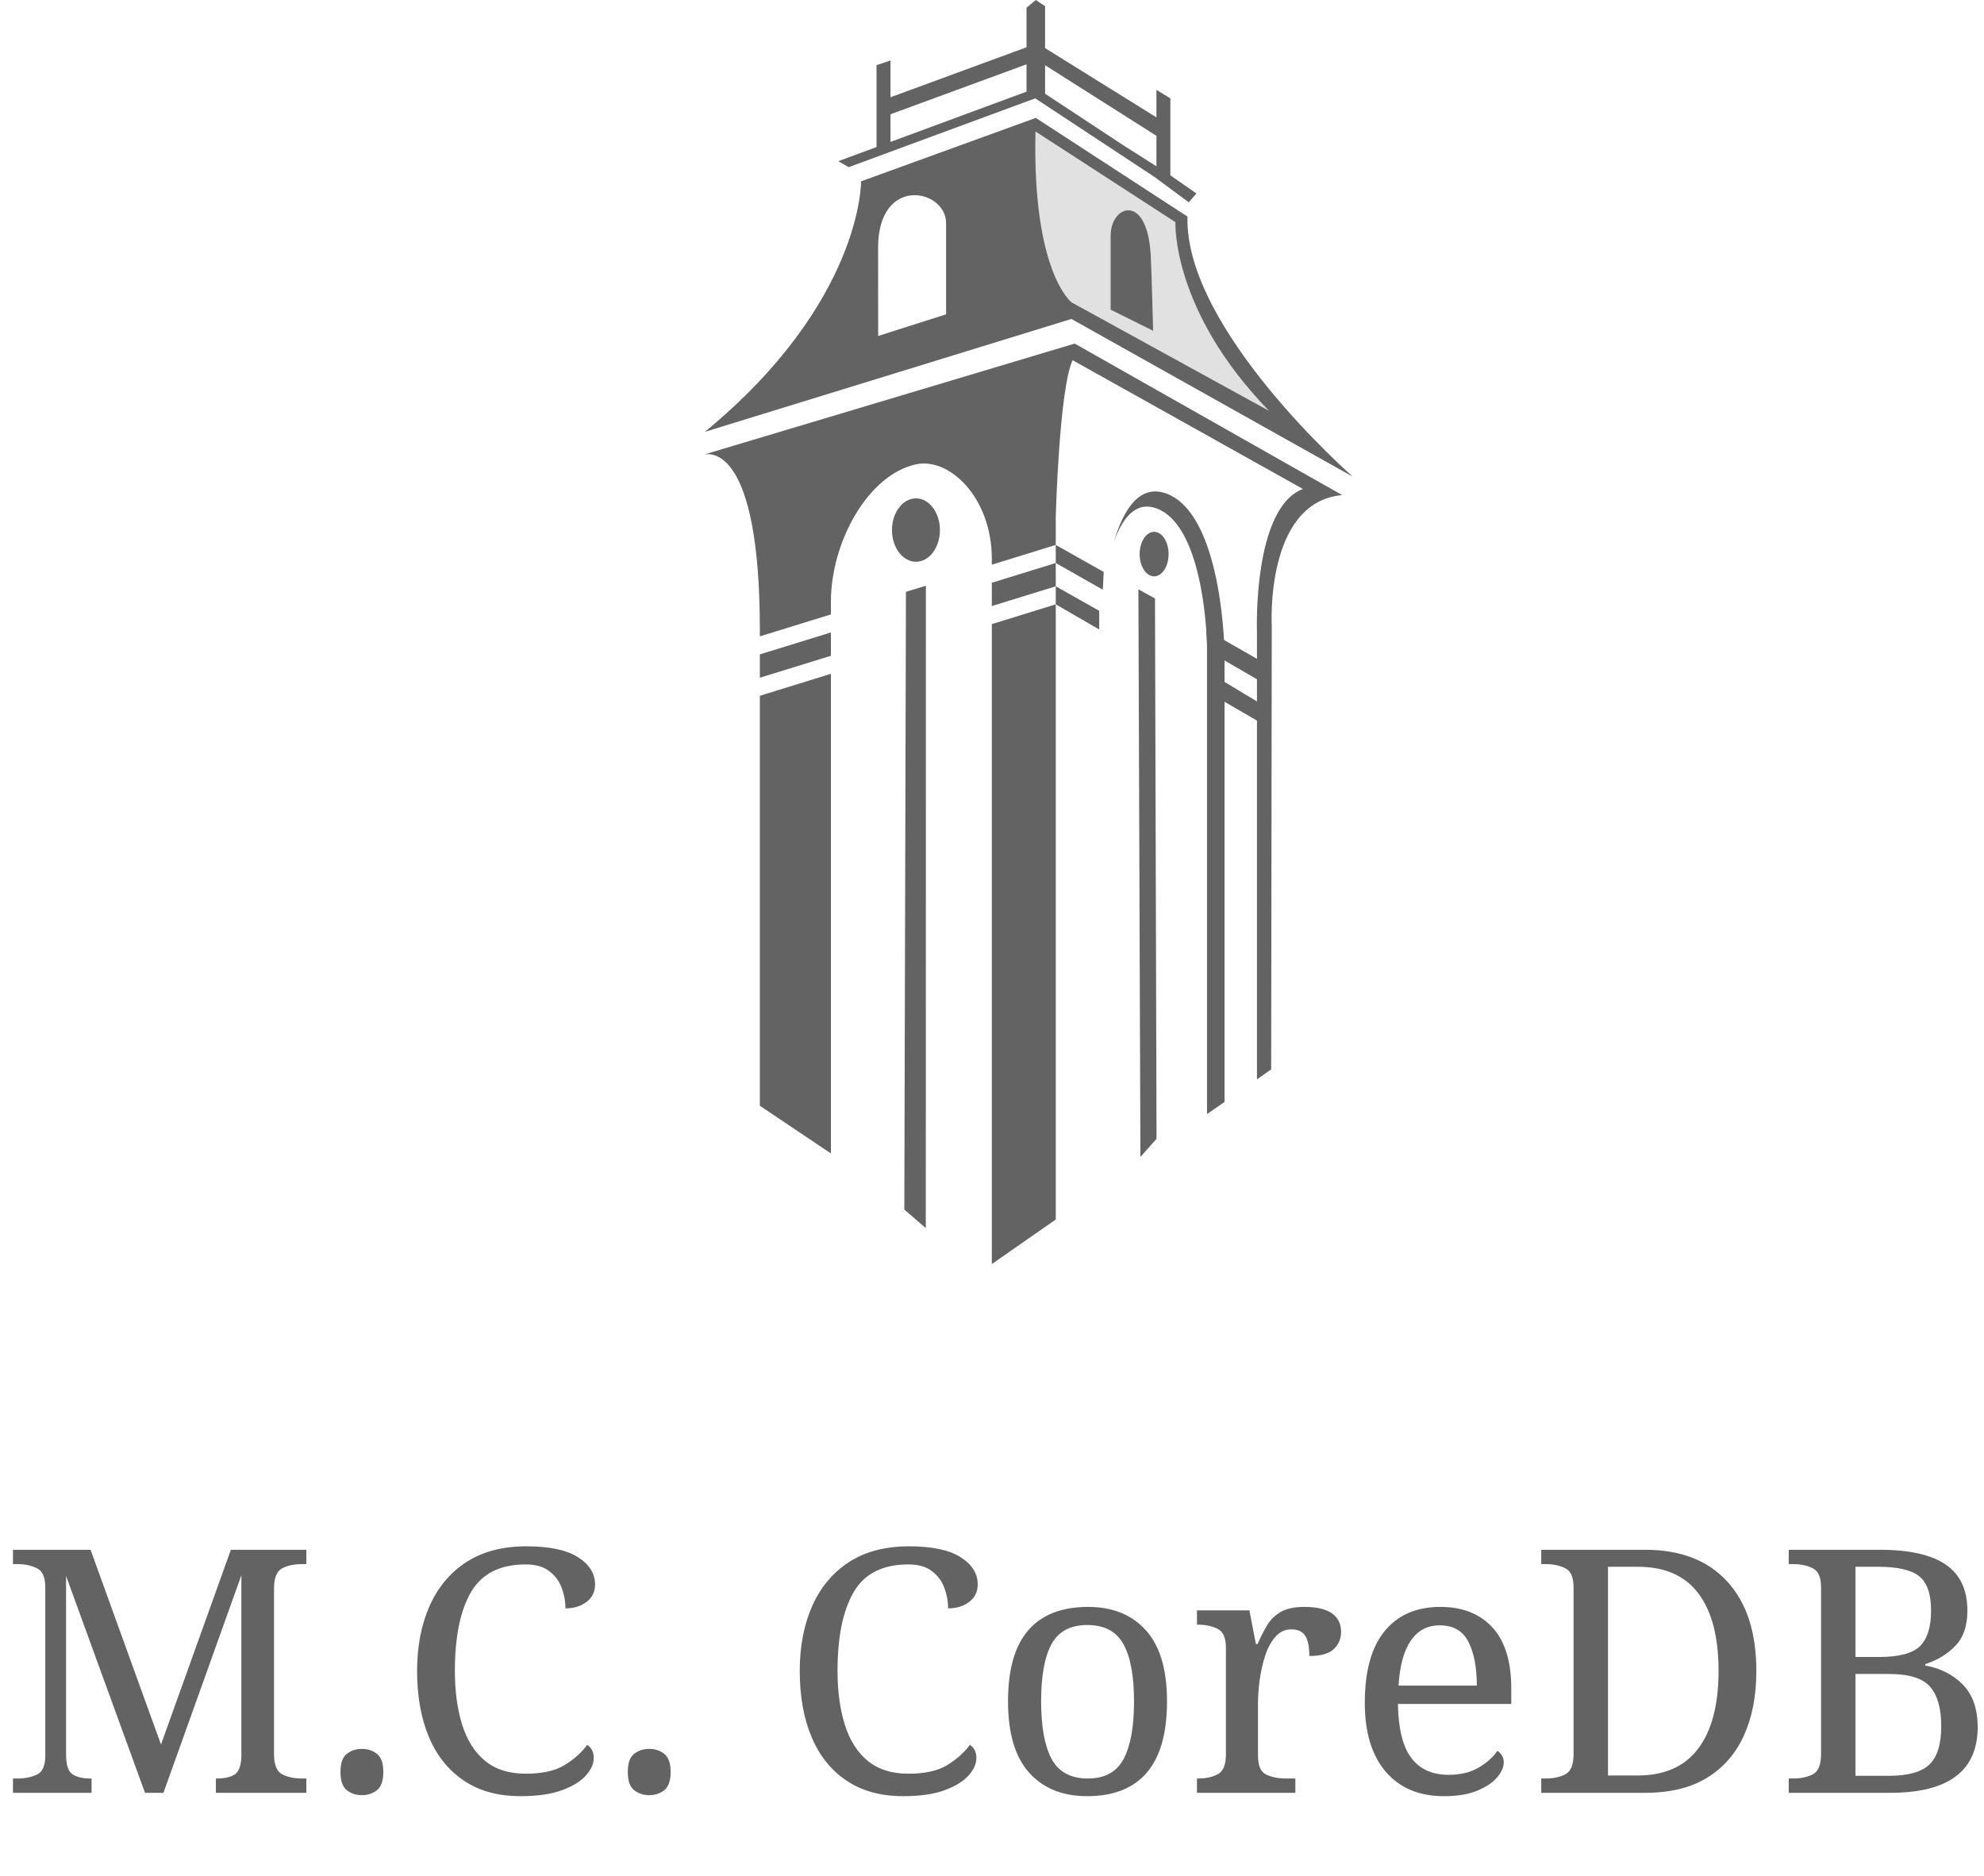
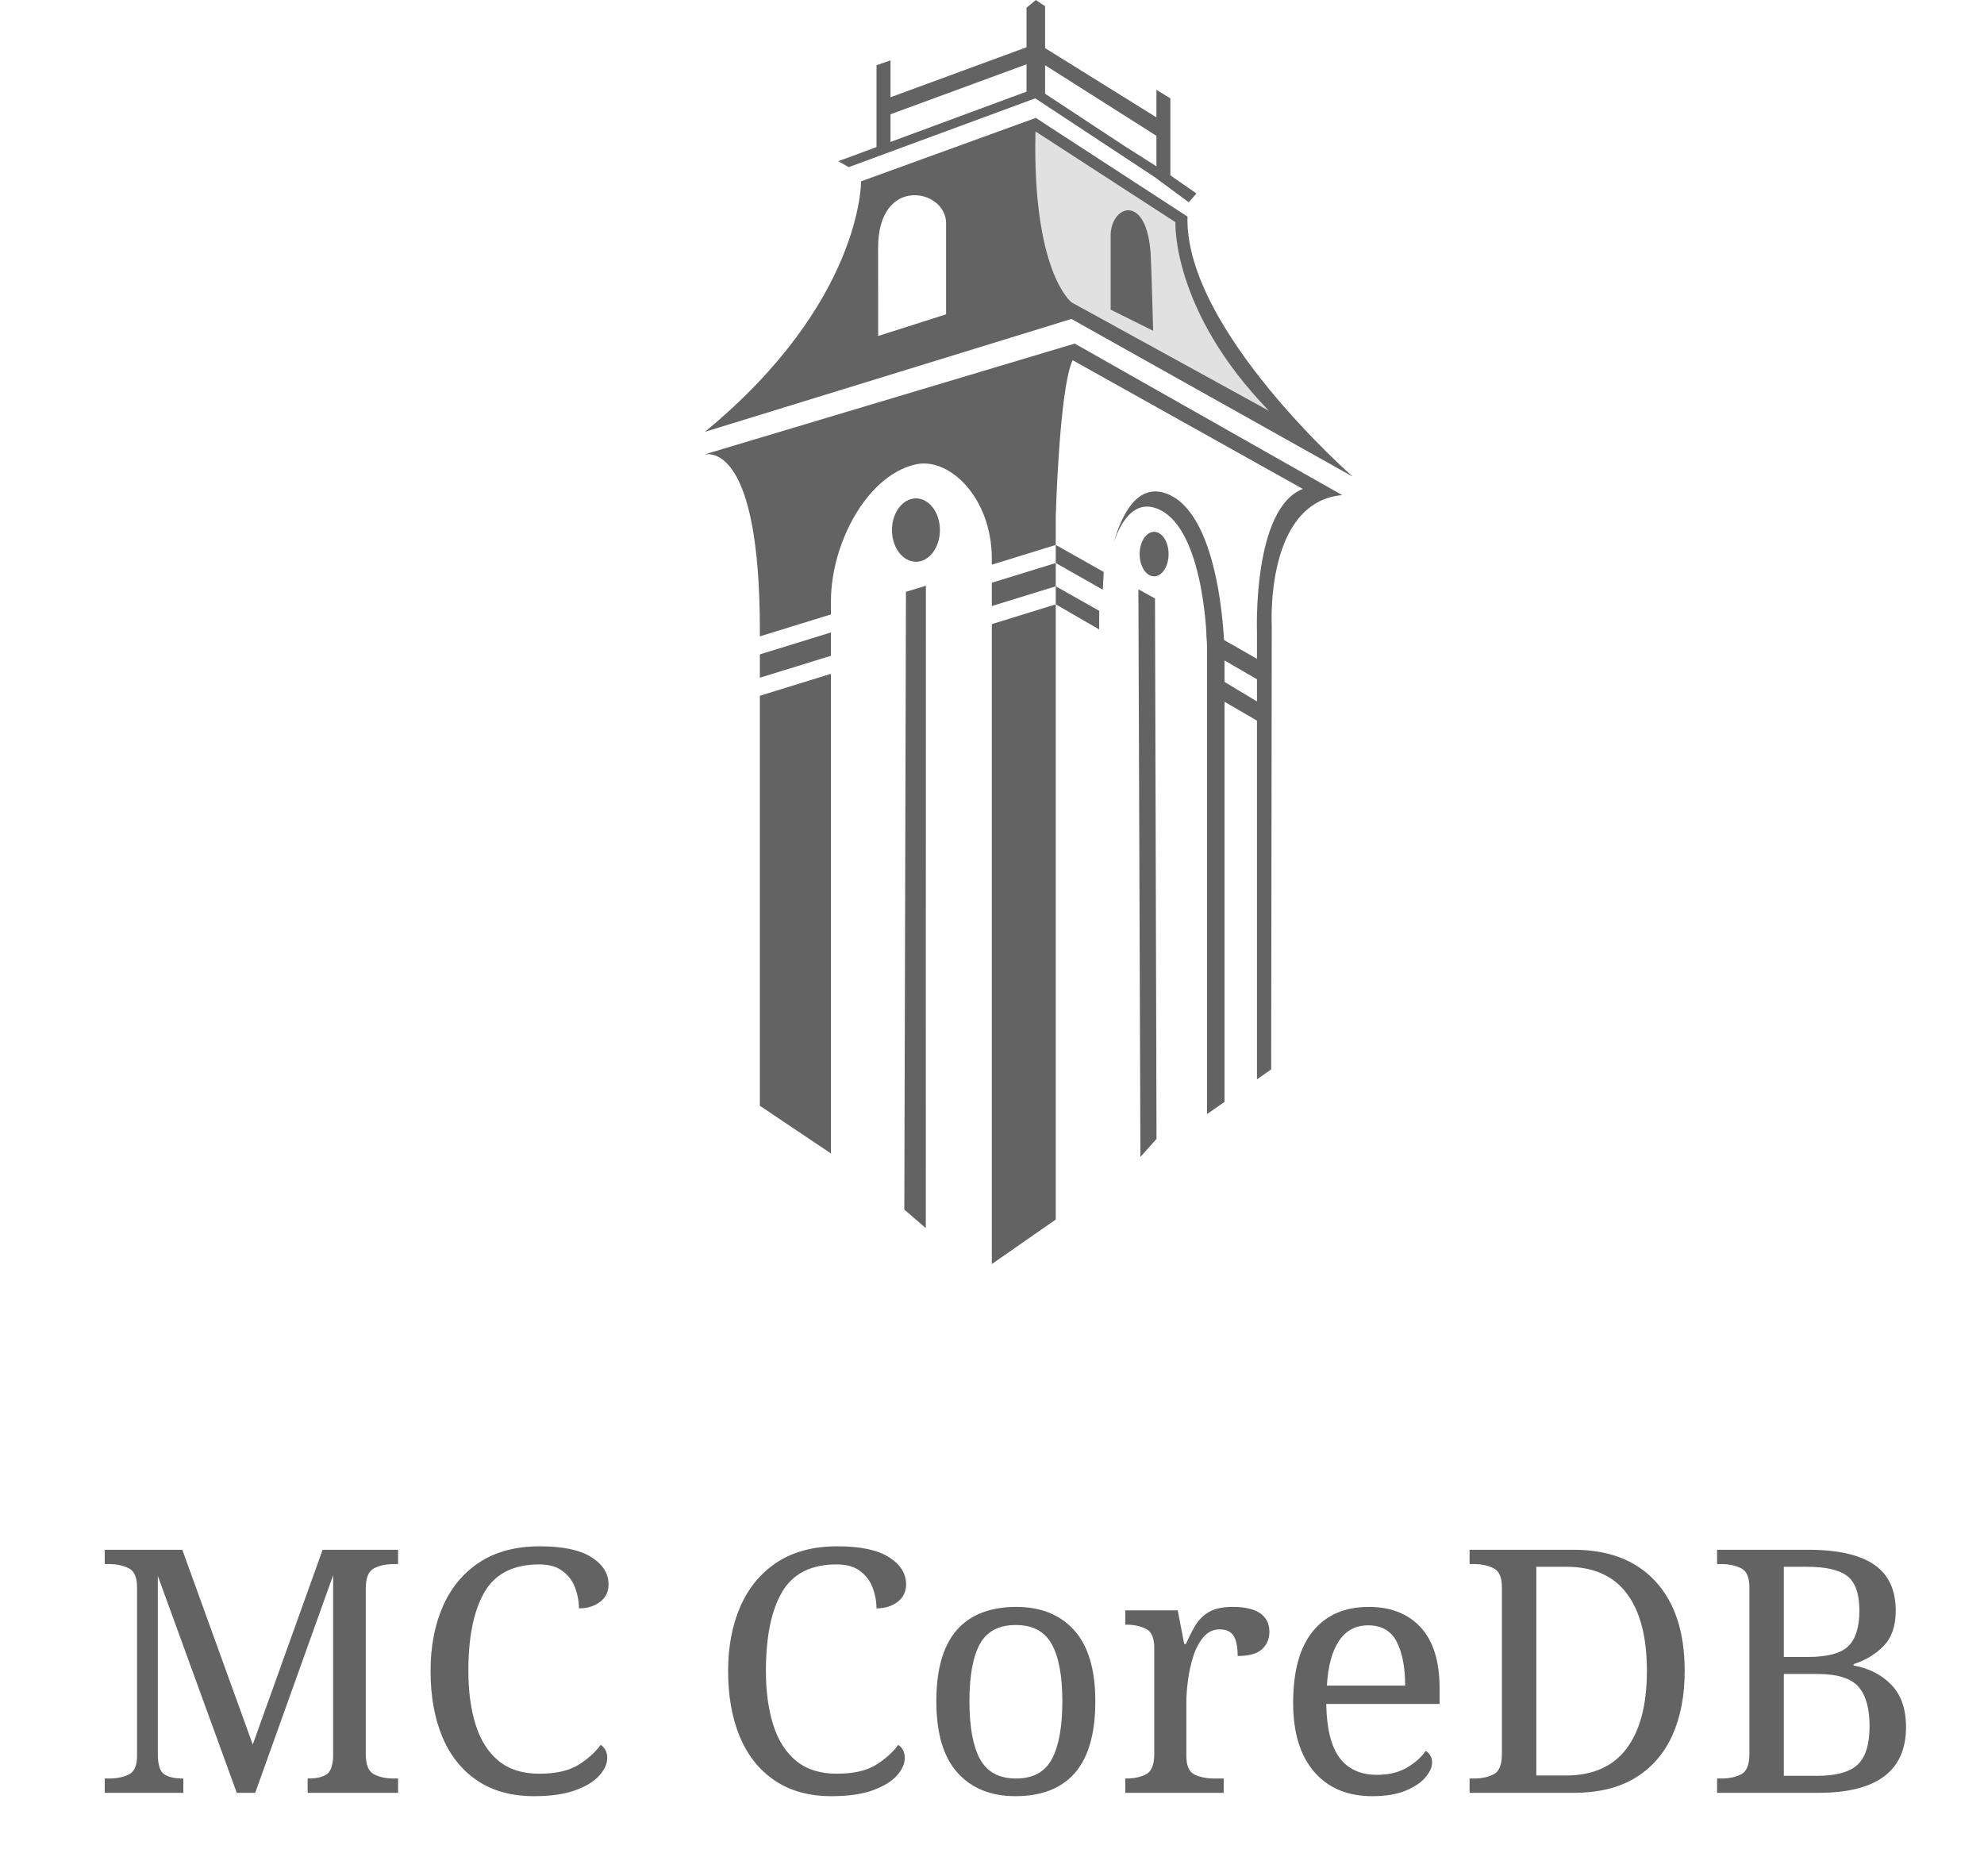
<svg xmlns="http://www.w3.org/2000/svg" width="100%" height="100%" viewBox="0 0 219 207" version="1.1" xml:space="preserve" style="fill-rule:evenodd;clip-rule:evenodd;stroke-linejoin:round;stroke-miterlimit:1.414;">
  <g transform="matrix(0.901422,0,0,0.901422,-294.455,-267.87)">
    <clipPath id="_clip1">
      <path d="M79.962,283.781L79.962,509.148L533.165,509.152L533.165,283.781L79.962,283.781Z" />
    </clipPath>
    <g clip-path="url(#_clip1)">
      <g>
        <clipPath id="_clip2">
          <path d="M79.962,283.781L79.962,509.148L533.165,509.152L533.165,283.781L79.962,283.781Z" />
        </clipPath>
        <g clip-path="url(#_clip2)">
          <g>
            <clipPath id="_clip3">
              <path d="M533.165,283.781L533.165,509.152L79.962,509.148L79.962,283.781L533.165,283.781Z" />
            </clipPath>
            <g clip-path="url(#_clip3)">
              <g>
                <clipPath id="_clip4">
                  <path d="M533.165,283.781L533.165,509.152L79.962,509.148L79.962,283.781L533.165,283.781Z" />
                </clipPath>
                <g clip-path="url(#_clip4)">
                  <path d="M435.7,311.158L452.358,305.039L452.358,308.387L435.7,314.543L435.7,311.158ZM468.267,313.795L468.267,317.533L464.347,315.041L454.632,308.643L454.632,305.15L468.267,313.795ZM473.165,320.855L469.966,318.629L469.972,318.559L469.972,309.207L468.267,308.168L468.267,311.537L454.632,303.055L454.632,297.922L453.495,297.164L452.358,298.111L452.358,302.953L435.7,309.074L435.7,304.559L433.989,305.15L433.989,315.172L429.302,316.906L430.591,317.631C430.591,317.631 452.897,309.4 453.425,309.207C453.741,309.418 462.513,315.197 468.021,318.83L472.222,321.934L473.165,320.855Z" style="fill:rgb(99,99,99);fill-rule:nonzero;" />
                  <path d="M442.509,335.656L434.194,338.305C434.194,338.305 434.183,336.98 434.183,327.512C434.183,318.562 442.509,320.316 442.509,324.48L442.509,335.656ZM472.069,323.686L453.495,311.602L432.097,319.369C432.097,319.369 432.29,334.143 412.972,350.047L457.854,336.223L492.319,355.541C492.319,355.541 471.688,337.514 472.069,323.686" style="fill:rgb(99,99,99);fill-rule:nonzero;" />
                  <path d="M428.405,374.613L419.704,377.299L419.704,380.156L428.405,377.471L428.405,374.613Z" style="fill:rgb(99,99,99);fill-rule:nonzero;" />
                  <path d="M448.11,371.379L455.938,368.963L455.938,366.109L448.11,368.525L448.11,371.379Z" style="fill:rgb(99,99,99);fill-rule:nonzero;" />
                  <path d="M428.405,379.678L419.704,382.367L419.704,432.574L428.405,438.414L428.405,379.678Z" style="fill:rgb(99,99,99);fill-rule:nonzero;" />
                  <path d="M441.753,362.074C441.753,364.219 440.44,365.957 438.823,365.957C437.2,365.957 435.882,364.219 435.882,362.074C435.882,359.93 437.2,358.193 438.823,358.193C440.44,358.193 441.753,359.93 441.753,362.074" style="fill:rgb(99,99,99);fill-rule:nonzero;" />
                  <path d="M469.755,365.016C469.755,366.521 468.964,367.742 467.979,367.742C467.007,367.742 466.21,366.521 466.21,365.016C466.21,363.512 467.007,362.291 467.979,362.291C468.964,362.291 469.755,363.512 469.755,365.016" style="fill:rgb(99,99,99);fill-rule:nonzero;" />
-                   <path d="M458.001,341.273L486.202,357.041C480.032,359.396 480.577,374.504 480.577,374.504L480.577,429.336L482.317,428.121L482.388,373.754C482.388,373.754 481.544,358.652 491.013,357.791L458.259,339.238L412.831,352.838C413.599,352.641 419.704,351.764 419.704,374.316L419.704,375.092L428.405,372.404L428.405,370.836C428.405,363.586 432.917,355.289 438.841,354.023C442.896,353.15 448.11,358.078 448.11,365.613L448.11,366.316L455.938,363.896L455.938,360.398C455.938,360.398 456.36,344.809 458.001,341.273" style="fill:rgb(99,99,99);fill-rule:nonzero;" />
+                   <path d="M458.001,341.273L486.202,357.041C480.032,359.396 480.577,374.504 480.577,374.504L480.577,429.336L482.317,428.121L482.388,373.754C482.388,373.754 481.544,358.652 491.013,357.791L458.259,339.238L412.831,352.838C413.599,352.641 419.704,351.764 419.704,374.316L419.704,375.092L428.405,372.404L428.405,370.836C428.405,366.609 429.939,362.027 432.392,358.689C434.146,356.301 436.371,354.551 438.841,354.023C442.896,353.15 448.11,358.078 448.11,365.613L448.11,366.316L455.938,363.896L455.938,360.398C455.938,360.398 456.36,344.809 458.001,341.273" style="fill:rgb(99,99,99);fill-rule:nonzero;" />
                  <path d="M448.11,373.592L448.11,451.957L455.938,446.506L455.938,371.17L448.11,373.592Z" style="fill:rgb(99,99,99);fill-rule:nonzero;" />
                  <path d="M461.259,371.961L455.938,368.961L455.938,371.17L461.259,374.248" style="fill:rgb(99,99,99);fill-rule:nonzero;" />
                  <path d="M461.81,367.203L455.938,363.896L455.938,366.109L461.698,369.381" style="fill:rgb(99,99,99);fill-rule:nonzero;" />
                  <path d="M474.905,382.117L482.142,386.318L482.177,384.023L474.688,379.52C474.688,378.662 474.589,378.328 474.589,378.258C474.589,378.037 474.589,377.391 474.542,376.844L482.142,381.254L482.112,378.723L474.366,374.291" style="fill:rgb(99,99,99);fill-rule:nonzero;" />
                  <path d="M476.604,377.654L476.604,377.437C476.604,374.598 475.849,359.848 469.421,357.582C466.028,356.387 464.112,359.914 463.058,363.521C464.019,360.799 465.624,358.486 468.231,359.408C473.804,361.377 474.46,374.141 474.46,376.602L474.46,433.594L476.604,432.102L476.604,377.654Z" style="fill:rgb(99,99,99);fill-rule:nonzero;" />
                  <path d="M440.024,447.555L437.394,445.287L437.593,369.633L440.036,368.895L440.024,447.555Z" style="fill:rgb(99,99,99);fill-rule:nonzero;" />
                  <path d="M468.278,436.625L466.304,438.844L466.058,369.332L468.091,370.451L468.278,436.625Z" style="fill:rgb(99,99,99);fill-rule:nonzero;" />
                  <path d="M457.878,334.195C457.878,334.195 453.056,330.557 453.454,313.26L470.593,324.371C470.593,324.371 470.083,335.152 482.054,347.477L457.878,334.195Z" style="fill:rgb(225,225,225);fill-rule:nonzero;" />
                  <path d="M467.862,337.67C467.862,337.67 467.657,329.949 467.563,328.334C467.112,320.791 462.753,322.256 462.659,325.91L462.659,335.084L467.862,337.67Z" style="fill:rgb(99,99,99);fill-rule:nonzero;" />
                </g>
              </g>
            </g>
          </g>
        </g>
      </g>
    </g>
  </g>
-   <g transform="matrix(0.789798,0,0,0.789798,-11.1865,39.5835)">
-     <text x="14.164px" y="200.458px" style="font-family:'Georgia';font-size:47.581px;fill:rgb(99,99,99);">M.C. CoreDB</text>
+   <g transform="matrix(0.789798,0,0,0.789798,-1.0577,39.5835)">
+     <text x="14.164px" y="200.458px" style="font-family:'Georgia';font-size:47.581px;fill:rgb(99,99,99);">MC CoreDB</text>
  </g>
</svg>
